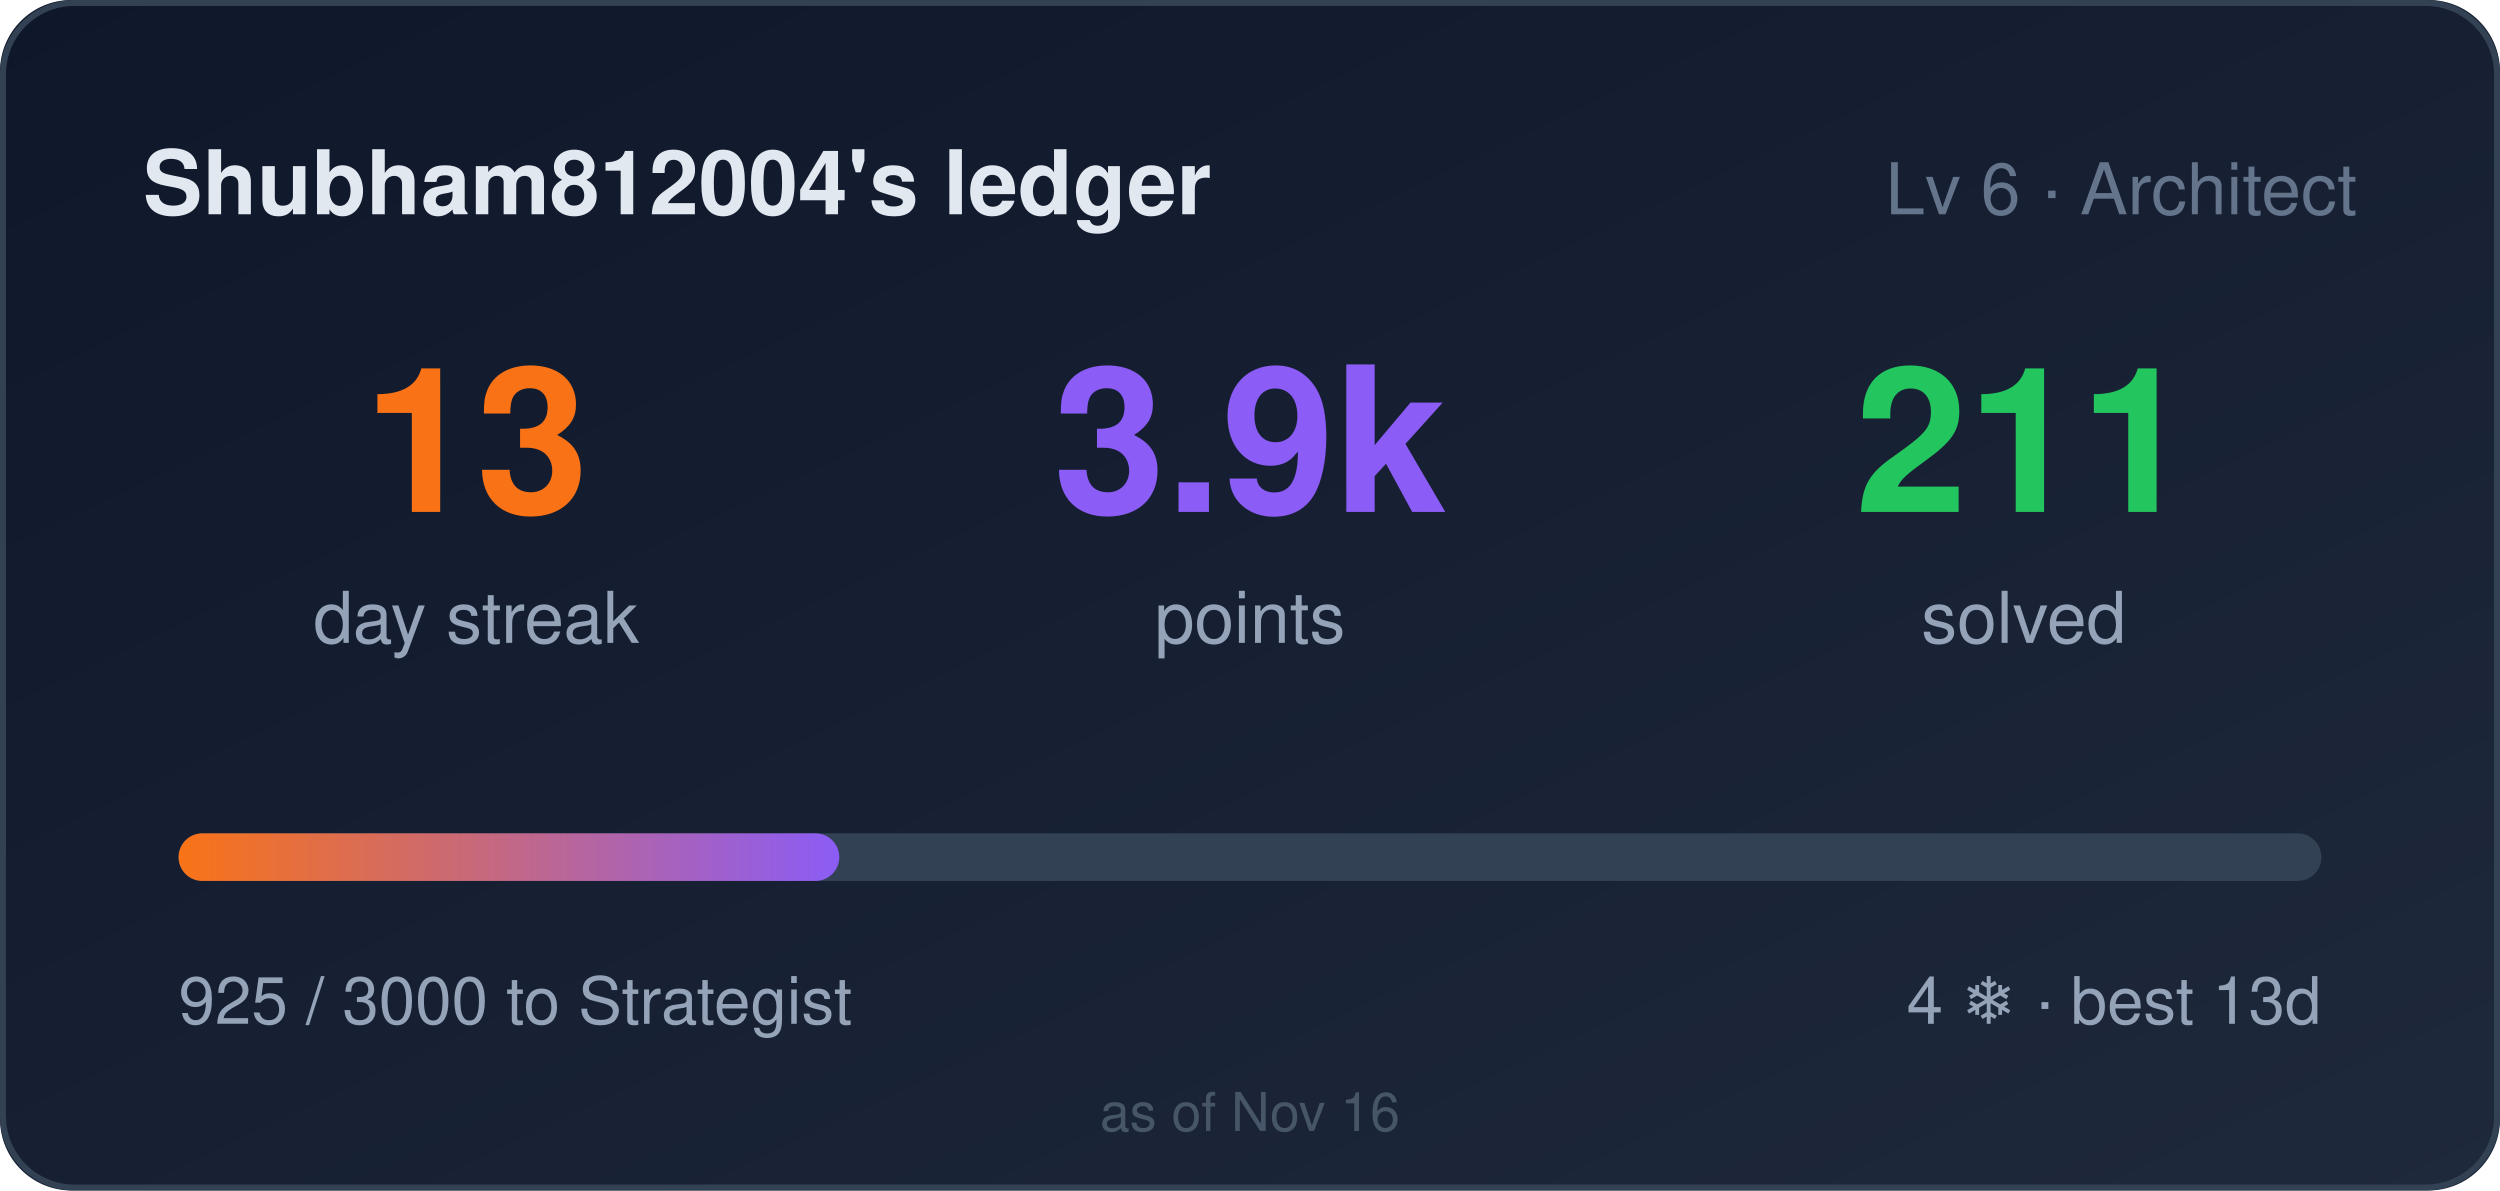
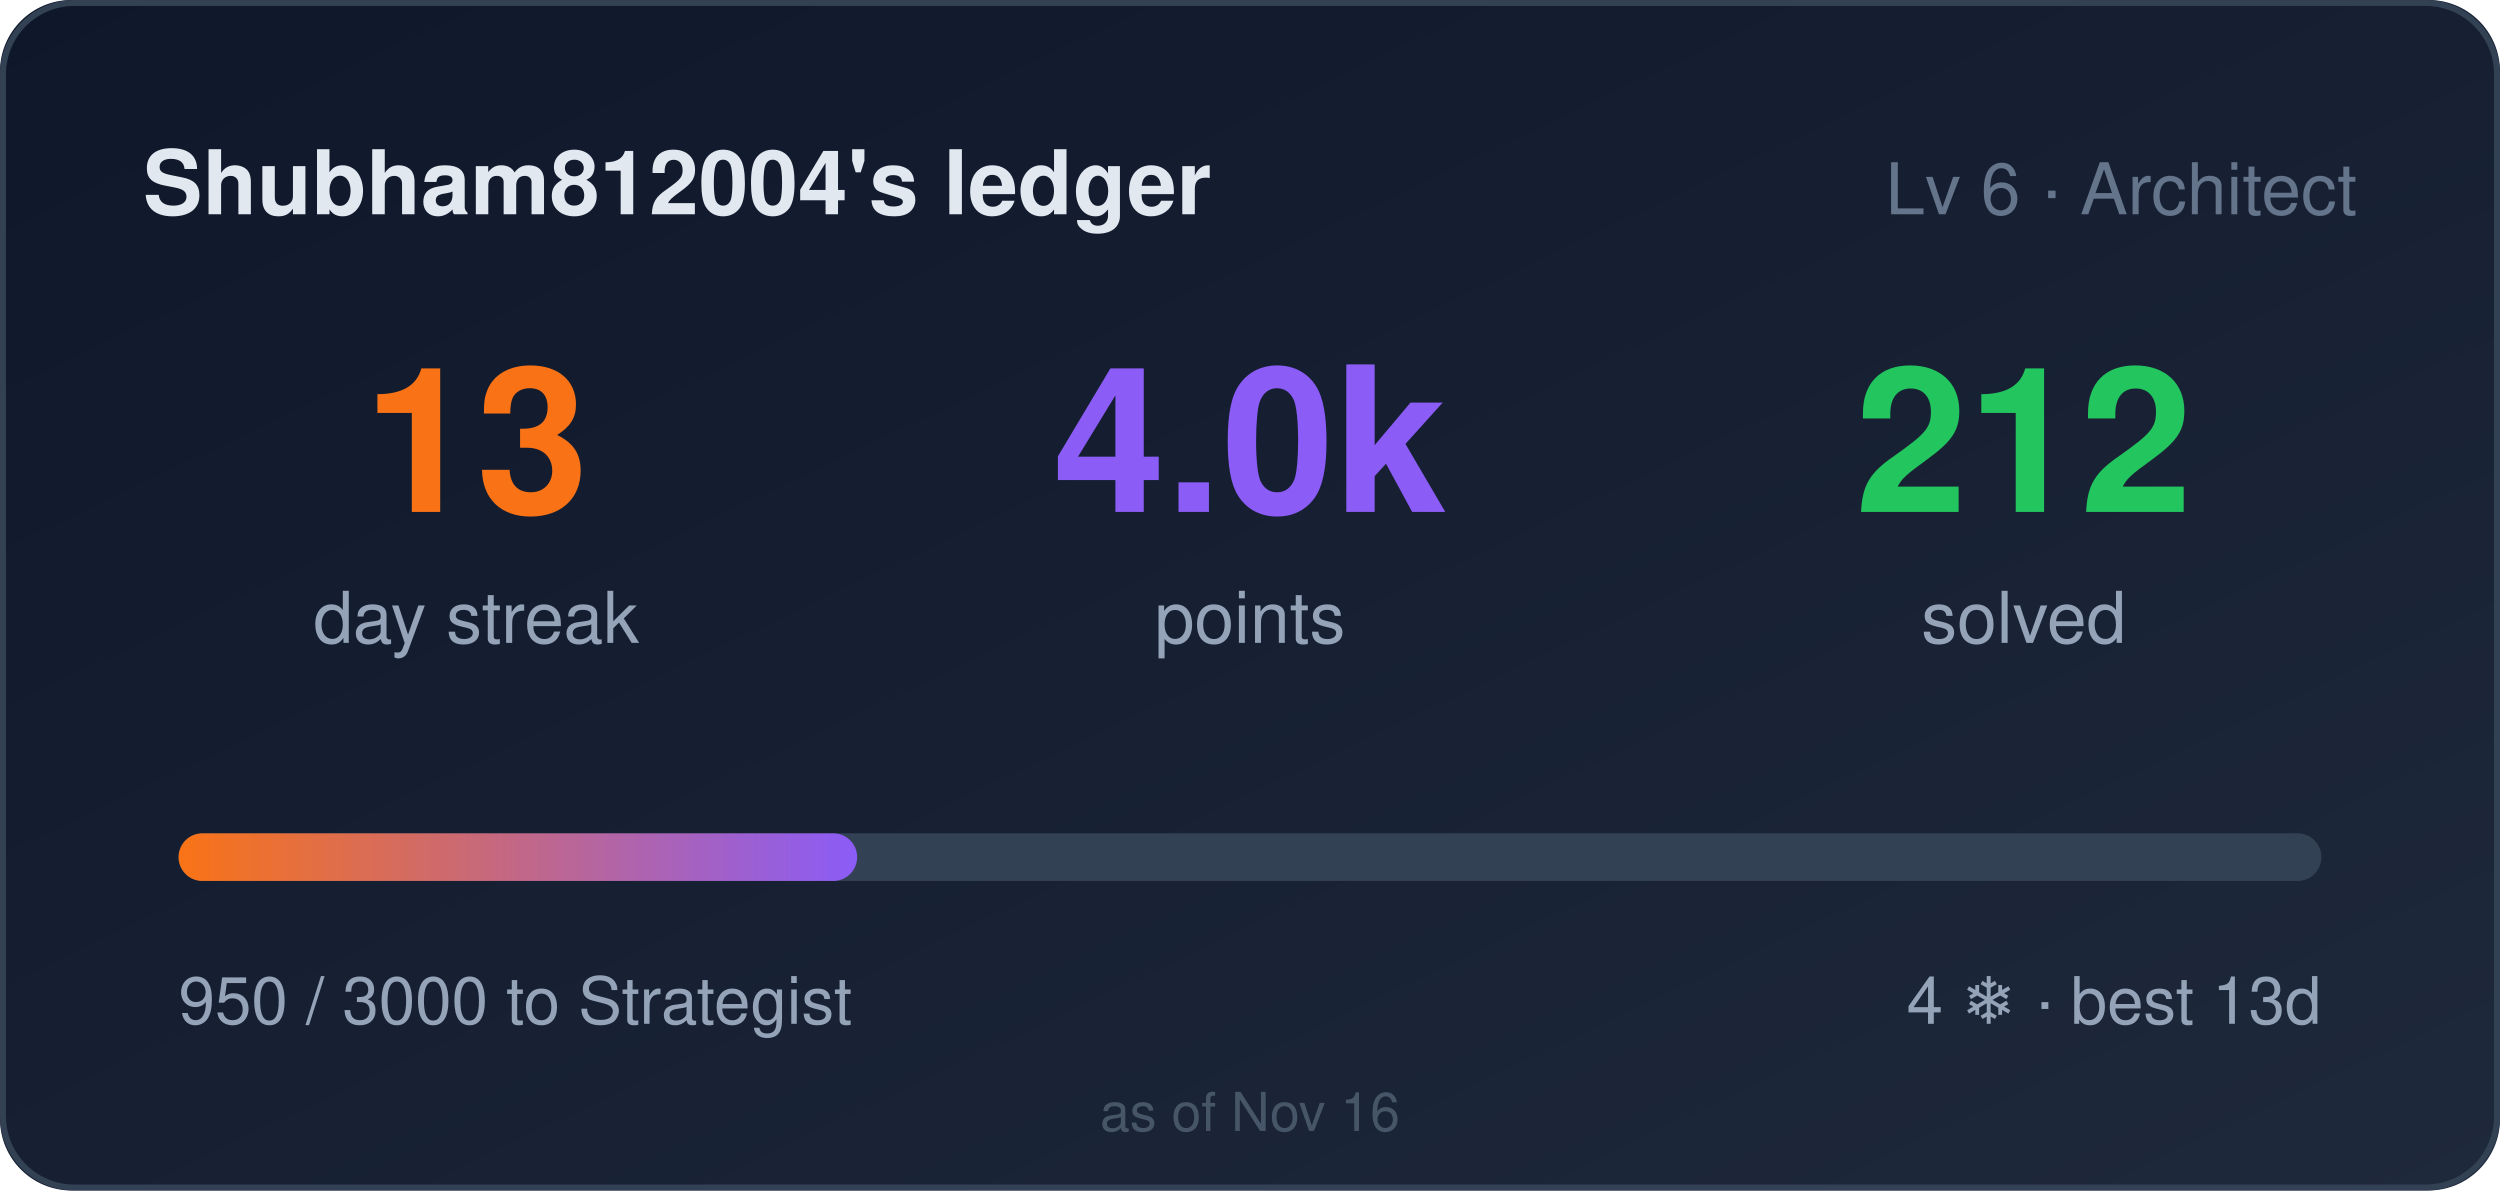
- <svg xmlns="http://www.w3.org/2000/svg" width="420" height="200" role="img" aria-label="Shubham812004's ledger: 13 day streak, 3925 points">
+ <svg xmlns="http://www.w3.org/2000/svg" width="420" height="200" role="img" aria-label="Shubham812004's ledger: 13 day streak, 3950 points">
  <style>
    .bar,.n{transform-box:fill-box}
    .bar{transform-origin:left center}
    @media (prefers-reduced-motion: no-preference){
      .bar{animation:cl-grow .9s cubic-bezier(.22,1,.36,1) both}
      .n{animation:cl-rise .5s ease-out both}
      .n2{animation-delay:.08s}
      .n3{animation-delay:.16s}
    }
    @keyframes cl-grow{from{transform:scaleX(0)}to{transform:scaleX(1)}}
    @keyframes cl-rise{from{opacity:0;transform:translateY(6px)}to{opacity:1;transform:none}}
  </style>
  <defs>
    <linearGradient id="bg" x1="0" y1="0" x2="1" y2="1">
      <stop offset="0" stop-color="#0f172a" />
      <stop offset="1" stop-color="#1e293b" />
    </linearGradient>
    <linearGradient id="bar" x1="0" y1="0" x2="1" y2="0">
      <stop offset="0" stop-color="#f97316" />
      <stop offset="1" stop-color="#8b5cf6" />
    </linearGradient>
  </defs>
  <rect width="420" height="200" rx="12" fill="url(#bg)" />
  <rect x="0.5" y="0.5" width="419" height="199" rx="12" fill="none" stroke="#334155" />
  <text x="24" y="36" fill="#e2e8f0" font-size="15" font-weight="600" font-family="Segoe UI,Helvetica,Arial,sans-serif">Shubham812004's ledger</text>
  <text x="396" y="36" fill="#64748b" font-size="12" text-anchor="end" font-family="Segoe UI,Helvetica,Arial,sans-serif">Lv 6 · Architect</text>
  <g font-family="Segoe UI,Helvetica,Arial,sans-serif">
    <text class="n n1" x="80" y="86" fill="#f97316" font-size="34" font-weight="700" text-anchor="middle">13</text>
    <text x="80" y="108" fill="#94a3b8" font-size="12" text-anchor="middle">day streak</text>
-     <text class="n n2" x="210" y="86" fill="#8b5cf6" font-size="34" font-weight="700" text-anchor="middle">3.9k</text>
+     <text class="n n2" x="210" y="86" fill="#8b5cf6" font-size="34" font-weight="700" text-anchor="middle">4.0k</text>
    <text x="210" y="108" fill="#94a3b8" font-size="12" text-anchor="middle">points</text>
-     <text class="n n3" x="340" y="86" fill="#22c55e" font-size="34" font-weight="700" text-anchor="middle">211</text>
+     <text class="n n3" x="340" y="86" fill="#22c55e" font-size="34" font-weight="700" text-anchor="middle">212</text>
    <text x="340" y="108" fill="#94a3b8" font-size="12" text-anchor="middle">solved</text>
  </g>
  <rect x="30" y="140" width="360" height="8" rx="4" fill="#334155" />
-   <rect class="bar" x="30" y="140" width="111" height="8" rx="4" fill="url(#bar)" />
-   <text x="30" y="172" fill="#94a3b8" font-size="11" font-family="Segoe UI,Helvetica,Arial,sans-serif">925 / 3000 to Strategist</text>
+   <rect class="bar" x="30" y="140" width="114" height="8" rx="4" fill="url(#bar)" />
+   <text x="30" y="172" fill="#94a3b8" font-size="11" font-family="Segoe UI,Helvetica,Arial,sans-serif">950 / 3000 to Strategist</text>
  <text x="390" y="172" fill="#94a3b8" font-size="11" text-anchor="end" font-family="Segoe UI,Helvetica,Arial,sans-serif">4 ❄ · best 13d</text>
  <text x="210" y="190" fill="#475569" font-size="9" text-anchor="middle" font-family="Segoe UI,Helvetica,Arial,sans-serif">as of Nov 16</text>
</svg>
